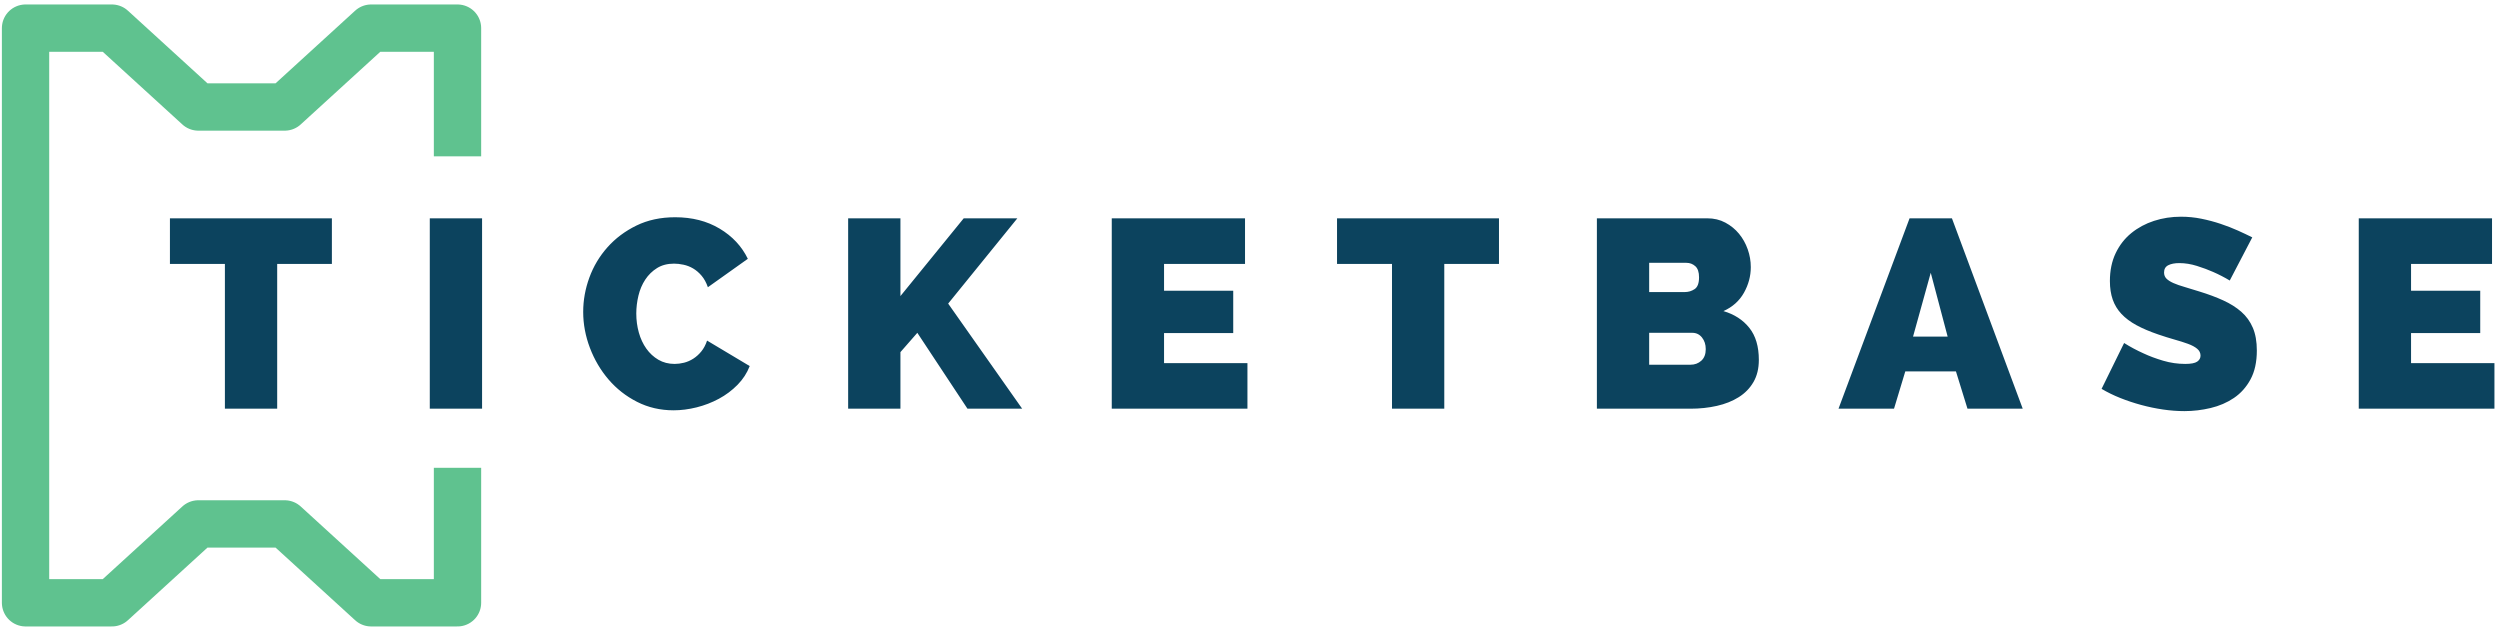
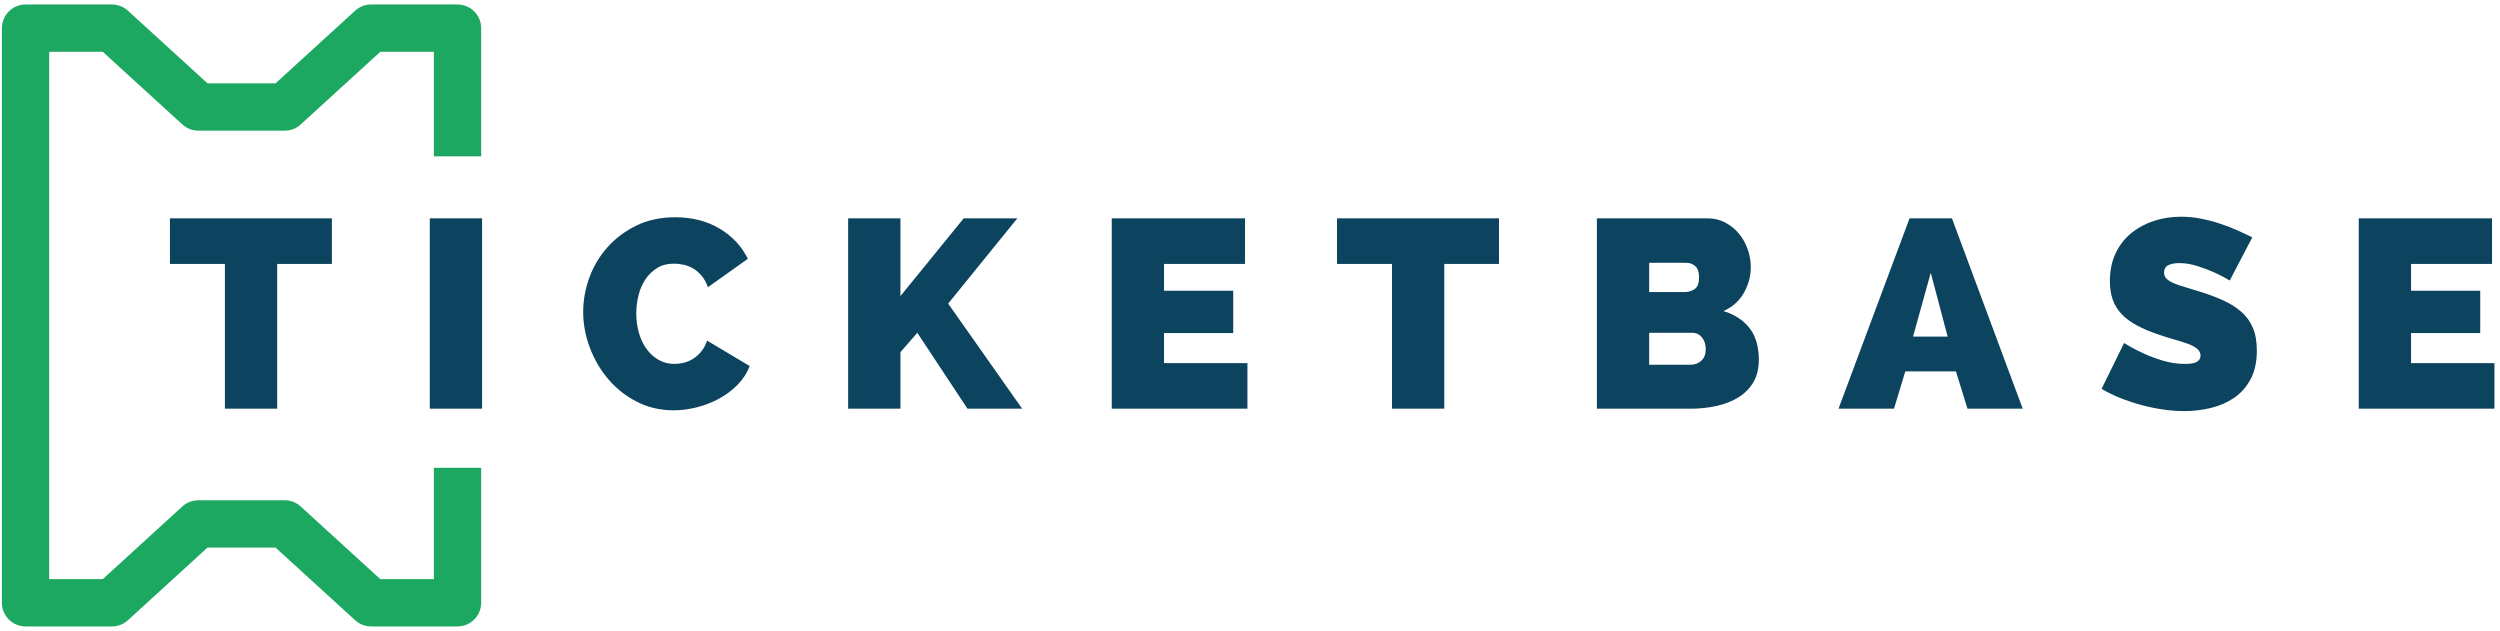
- <svg xmlns="http://www.w3.org/2000/svg" width="317px" height="80px" viewBox="0 0 317 80" version="1.1">
-   <defs />
-   <g id="Page-1" stroke="none" stroke-width="1" fill="none" fill-rule="evenodd">
-     <g id="regular-full" transform="translate(-53, -38)">
-       <g id="regular" transform="translate(56, 41)">
-         <path d="M55.012,16.823 L55.012,0.567 L44.057,0.567 L33.103,10.567 L22.148,10.567 L11.193,0.567 L0.239,0.567 L0.239,73.433 L11.193,73.433 L22.148,63.433 L33.103,63.433 L44.057,73.433 L55.012,73.433 L55.012,56.315" id="Path-3" stroke="#1CA861" stroke-width="6" stroke-linejoin="round" opacity="0.704" />
-         <path d="M39.083,30.463 L32.147,30.463 L32.147,48.823 L25.517,48.823 L25.517,30.463 L18.547,30.463 L18.547,24.683 L39.083,24.683 L39.083,30.463 Z M51.497,48.823 L51.497,24.683 L58.127,24.683 L58.127,48.823 L51.497,48.823 Z M70.949,36.549 C70.949,35.076 71.21,33.625 71.731,32.197 C72.253,30.769 73.018,29.488 74.026,28.355 C75.035,27.222 76.259,26.304 77.698,25.601 C79.138,24.898 80.775,24.547 82.611,24.547 C84.765,24.547 86.646,25.029 88.255,25.992 C89.865,26.955 91.055,28.23 91.825,29.817 L86.759,33.421 C86.555,32.832 86.289,32.344 85.96,31.959 C85.632,31.574 85.275,31.268 84.889,31.041 C84.504,30.814 84.096,30.656 83.665,30.565 C83.235,30.474 82.838,30.429 82.475,30.429 C81.637,30.429 80.917,30.616 80.316,30.99 C79.716,31.364 79.217,31.851 78.82,32.452 C78.424,33.053 78.135,33.733 77.953,34.492 C77.772,35.251 77.681,36.005 77.681,36.753 C77.681,37.592 77.789,38.396 78.004,39.167 C78.22,39.938 78.537,40.618 78.956,41.207 C79.376,41.796 79.886,42.267 80.486,42.618 C81.087,42.969 81.773,43.145 82.543,43.145 C82.929,43.145 83.325,43.094 83.733,42.992 C84.141,42.89 84.532,42.72 84.906,42.482 C85.28,42.244 85.62,41.938 85.926,41.564 C86.232,41.19 86.476,40.731 86.657,40.187 L92.063,43.417 C91.723,44.301 91.208,45.094 90.516,45.797 C89.825,46.5 89.037,47.089 88.153,47.565 C87.269,48.041 86.329,48.404 85.331,48.653 C84.334,48.902 83.359,49.027 82.407,49.027 C80.73,49.027 79.189,48.67 77.783,47.956 C76.378,47.242 75.171,46.296 74.162,45.117 C73.154,43.938 72.366,42.601 71.799,41.105 C71.233,39.609 70.949,38.09 70.949,36.549 L70.949,36.549 Z M104.545,48.823 L104.545,24.683 L111.175,24.683 L111.175,34.543 L119.199,24.683 L125.999,24.683 L117.227,35.495 L126.611,48.823 L119.675,48.823 L113.317,39.201 L111.175,41.649 L111.175,48.823 L104.545,48.823 Z M155.175,43.043 L155.175,48.823 L137.971,48.823 L137.971,24.683 L154.869,24.683 L154.869,30.463 L144.601,30.463 L144.601,33.863 L153.373,33.863 L153.373,39.235 L144.601,39.235 L144.601,43.043 L155.175,43.043 Z M187.071,30.463 L180.135,30.463 L180.135,48.823 L173.505,48.823 L173.505,30.463 L166.535,30.463 L166.535,24.683 L187.071,24.683 L187.071,30.463 Z M220.021,42.635 C220.021,43.723 219.795,44.658 219.341,45.44 C218.888,46.222 218.265,46.862 217.471,47.361 C216.678,47.86 215.754,48.228 214.7,48.466 C213.646,48.704 212.53,48.823 211.351,48.823 L199.485,48.823 L199.485,24.683 L213.493,24.683 C214.332,24.683 215.091,24.864 215.771,25.227 C216.451,25.59 217.029,26.06 217.505,26.638 C217.981,27.216 218.35,27.873 218.61,28.61 C218.871,29.347 219.001,30.1 219.001,30.871 C219.001,32.004 218.712,33.087 218.134,34.118 C217.556,35.149 216.689,35.926 215.533,36.447 C216.916,36.855 218.01,37.563 218.814,38.572 C219.619,39.581 220.021,40.935 220.021,42.635 L220.021,42.635 Z M213.289,41.275 C213.289,40.686 213.131,40.193 212.813,39.796 C212.496,39.399 212.088,39.201 211.589,39.201 L206.115,39.201 L206.115,43.247 L211.351,43.247 C211.895,43.247 212.354,43.077 212.728,42.737 C213.102,42.397 213.289,41.91 213.289,41.275 L213.289,41.275 Z M206.115,30.327 L206.115,34.033 L210.637,34.033 C211.091,34.033 211.504,33.908 211.878,33.659 C212.252,33.41 212.439,32.911 212.439,32.163 C212.439,31.506 212.281,31.035 211.963,30.752 C211.646,30.469 211.272,30.327 210.841,30.327 L206.115,30.327 Z M230.123,48.823 L239.133,24.683 L244.505,24.683 L253.481,48.823 L246.477,48.823 L245.015,44.097 L238.589,44.097 L237.161,48.823 L230.123,48.823 Z M241.819,31.585 L239.575,39.677 L243.961,39.677 L241.819,31.585 Z M279.733,32.571 C279.053,32.163 278.351,31.8 277.625,31.483 C277.013,31.211 276.328,30.956 275.568,30.718 C274.809,30.48 274.067,30.361 273.341,30.361 C272.752,30.361 272.282,30.452 271.93,30.633 C271.579,30.814 271.403,31.12 271.403,31.551 C271.403,31.868 271.505,32.129 271.709,32.333 C271.913,32.537 272.208,32.724 272.593,32.894 C272.979,33.064 273.449,33.228 274.004,33.387 C274.56,33.546 275.189,33.738 275.891,33.965 C277.002,34.305 278.005,34.679 278.9,35.087 C279.796,35.495 280.561,35.977 281.195,36.532 C281.83,37.087 282.317,37.762 282.657,38.555 C282.997,39.348 283.167,40.312 283.167,41.445 C283.167,42.896 282.901,44.114 282.368,45.1 C281.836,46.086 281.133,46.874 280.26,47.463 C279.388,48.052 278.402,48.477 277.302,48.738 C276.203,48.999 275.098,49.129 273.987,49.129 C273.103,49.129 272.197,49.061 271.267,48.925 C270.338,48.789 269.414,48.596 268.496,48.347 C267.578,48.098 266.694,47.803 265.844,47.463 C264.994,47.123 264.207,46.738 263.481,46.307 L266.337,40.493 C267.131,40.992 267.958,41.434 268.819,41.819 C269.545,42.159 270.366,42.465 271.284,42.737 C272.202,43.009 273.137,43.145 274.089,43.145 C274.815,43.145 275.319,43.049 275.602,42.856 C275.886,42.663 276.027,42.408 276.027,42.091 C276.027,41.751 275.886,41.462 275.602,41.224 C275.319,40.986 274.928,40.776 274.429,40.595 C273.931,40.414 273.358,40.232 272.712,40.051 C272.066,39.87 271.381,39.654 270.655,39.405 C269.59,39.042 268.672,38.651 267.901,38.232 C267.131,37.813 266.496,37.337 265.997,36.804 C265.499,36.271 265.13,35.665 264.892,34.985 C264.654,34.305 264.535,33.523 264.535,32.639 C264.535,31.302 264.779,30.123 265.266,29.103 C265.754,28.083 266.417,27.233 267.255,26.553 C268.094,25.873 269.052,25.357 270.128,25.006 C271.205,24.655 272.344,24.479 273.545,24.479 C274.429,24.479 275.291,24.564 276.129,24.734 C276.968,24.904 277.778,25.119 278.56,25.38 C279.342,25.641 280.073,25.924 280.753,26.23 C281.433,26.536 282.045,26.825 282.589,27.097 L279.733,32.571 Z M313.295,43.043 L313.295,48.823 L296.091,48.823 L296.091,24.683 L312.989,24.683 L312.989,30.463 L302.721,30.463 L302.721,33.863 L311.493,33.863 L311.493,39.235 L302.721,39.235 L302.721,43.043 L313.295,43.043 Z" id="TICKETBASE" fill="#0C435E" />
+ <svg xmlns="http://www.w3.org/2000/svg" width="317px" height="80px" version="1.1" xml:space="preserve" style="fill-rule:evenodd;clip-rule:evenodd;stroke-linejoin:round;stroke-miterlimit:1.414;">
+   <g>
+     <g id="regular">
+       <g>
+         <path d="M3.239,79.433C3.141,79.428 3.042,79.428 2.945,79.419C2.652,79.39 2.363,79.317 2.091,79.205C1.267,78.864 0.627,78.157 0.368,77.304C0.311,77.116 0.272,76.923 0.253,76.727C0.244,76.629 0.244,76.531 0.239,76.433L0.239,3.567C0.244,3.469 0.244,3.371 0.253,3.273C0.282,2.98 0.354,2.691 0.467,2.419C0.808,1.596 1.515,0.955 2.368,0.696C2.556,0.639 2.749,0.601 2.945,0.581C3.042,0.572 3.141,0.572 3.239,0.567L14.193,0.567C14.439,0.578 14.502,0.573 14.745,0.618C15.109,0.686 15.459,0.822 15.774,1.017C15.984,1.147 16.027,1.194 16.216,1.351L26.311,10.567L34.939,10.567L45.035,1.351C45.224,1.194 45.267,1.147 45.477,1.017C45.791,0.822 46.142,0.686 46.505,0.618C46.748,0.573 46.811,0.578 47.057,0.567L58.012,0.567C58.11,0.572 58.208,0.572 58.306,0.581C58.599,0.61 58.888,0.683 59.16,0.795C59.983,1.136 60.624,1.843 60.883,2.696C60.94,2.884 60.978,3.077 60.997,3.273C61.007,3.371 61.007,3.469 61.012,3.567L61.012,19.823L55.012,19.823L55.012,6.567L48.221,6.567L38.125,15.783C37.936,15.94 37.893,15.987 37.683,16.117C37.368,16.312 37.018,16.448 36.654,16.516C36.411,16.561 36.348,16.556 36.102,16.567L25.148,16.567C24.902,16.556 24.839,16.561 24.596,16.516C24.232,16.448 23.882,16.312 23.567,16.117C23.357,15.987 23.315,15.94 23.125,15.783L13.03,6.567L6.239,6.567L6.239,73.433L13.03,73.433L23.125,64.217C23.315,64.06 23.357,64.013 23.567,63.883C23.882,63.688 24.232,63.552 24.596,63.484C24.839,63.439 24.902,63.444 25.148,63.433L36.102,63.433C36.348,63.444 36.411,63.439 36.654,63.484C37.018,63.552 37.368,63.688 37.683,63.883C37.893,64.013 37.936,64.06 38.125,64.217L48.221,73.433L55.012,73.433L55.012,59.316L61.012,59.316L61.012,76.433C61.007,76.531 61.007,76.629 60.997,76.727C60.978,76.923 60.94,77.116 60.883,77.304C60.624,78.157 59.983,78.864 59.16,79.205C58.888,79.317 58.599,79.39 58.306,79.419C58.208,79.428 58.11,79.428 58.012,79.433L47.057,79.433C46.811,79.422 46.748,79.427 46.505,79.382C46.142,79.314 45.791,79.178 45.477,78.983C45.267,78.853 45.224,78.806 45.035,78.649L34.939,69.433L26.311,69.433L16.216,78.649C16.027,78.806 15.984,78.853 15.774,78.983C15.459,79.178 15.109,79.314 14.745,79.382C14.502,79.427 14.439,79.422 14.193,79.433C10.542,79.433 6.89,79.433 3.239,79.433Z" style="fill:rgb(28,168,97);fill-rule:nonzero;" />
      </g>
+       <path id="TICKETBASE" d="M42.083,33.463L35.147,33.463L35.147,51.823L28.517,51.823L28.517,33.463L21.547,33.463L21.547,27.683L42.083,27.683ZM54.497,51.823L54.497,27.683L61.127,27.683L61.127,51.823ZM73.949,39.549C73.949,38.075 74.21,36.625 74.731,35.197C75.253,33.769 76.018,32.488 77.026,31.355C78.035,30.221 79.259,29.303 80.698,28.601C82.138,27.898 83.775,27.547 85.611,27.547C87.765,27.547 89.646,28.029 91.255,28.992C92.865,29.955 94.055,31.23 94.825,32.817L89.759,36.421C89.555,35.831 89.289,35.344 88.96,34.959C88.632,34.574 88.275,34.267 87.889,34.041C87.504,33.814 87.096,33.656 86.665,33.565C86.235,33.474 85.838,33.429 85.475,33.429C84.637,33.429 83.917,33.616 83.316,33.99C82.716,34.364 82.217,34.851 81.82,35.452C81.424,36.053 81.135,36.733 80.953,37.492C80.772,38.251 80.681,39.005 80.681,39.753C80.681,40.592 80.789,41.396 81.004,42.167C81.22,42.938 81.537,43.617 81.956,44.207C82.376,44.796 82.886,45.267 83.486,45.618C84.087,45.969 84.773,46.145 85.543,46.145C85.929,46.145 86.325,46.094 86.733,45.992C87.141,45.89 87.532,45.72 87.906,45.482C88.28,45.244 88.62,44.938 88.926,44.564C89.232,44.19 89.476,43.731 89.657,43.187L95.063,46.417C94.723,47.301 94.208,48.094 93.516,48.797C92.825,49.499 92.037,50.089 91.153,50.565C90.269,51.041 89.329,51.404 88.331,51.653C87.334,51.902 86.359,52.027 85.407,52.027C83.73,52.027 82.189,51.67 80.783,50.956C79.378,50.242 78.171,49.295 77.162,48.117C76.154,46.938 75.366,45.601 74.799,44.105C74.233,42.609 73.949,41.09 73.949,39.549ZM107.545,51.823L107.545,27.683L114.175,27.683L114.175,37.543L122.199,27.683L128.999,27.683L120.227,38.495L129.611,51.823L122.675,51.823L116.317,42.201L114.175,44.649L114.175,51.823ZM158.175,46.043L158.175,51.823L140.971,51.823L140.971,27.683L157.869,27.683L157.869,33.463L147.601,33.463L147.601,36.863L156.373,36.863L156.373,42.235L147.601,42.235L147.601,46.043ZM190.071,33.463L183.135,33.463L183.135,51.823L176.505,51.823L176.505,33.463L169.535,33.463L169.535,27.683L190.071,27.683ZM223.021,45.635C223.021,46.723 222.795,47.658 222.341,48.44C221.888,49.222 221.265,49.862 220.471,50.361C219.678,50.859 218.754,51.228 217.7,51.466C216.646,51.704 215.53,51.823 214.351,51.823L202.485,51.823L202.485,27.683L216.493,27.683C217.332,27.683 218.091,27.864 218.771,28.227C219.451,28.59 220.029,29.06 220.505,29.638C220.981,30.216 221.35,30.873 221.61,31.61C221.871,32.346 222.001,33.1 222.001,33.871C222.001,35.004 221.712,36.087 221.134,37.118C220.556,38.149 219.689,38.925 218.533,39.447C219.916,39.855 221.01,40.563 221.814,41.572C222.619,42.581 223.021,43.935 223.021,45.635ZM216.289,44.275C216.289,43.685 216.131,43.193 215.813,42.796C215.496,42.399 215.088,42.201 214.589,42.201L209.115,42.201L209.115,46.247L214.351,46.247C214.895,46.247 215.354,46.077 215.728,45.737C216.102,45.397 216.289,44.91 216.289,44.275ZM209.115,33.327L209.115,37.033L213.637,37.033C214.091,37.033 214.504,36.908 214.878,36.659C215.252,36.41 215.439,35.911 215.439,35.163C215.439,34.505 215.281,34.035 214.963,33.752C214.646,33.468 214.272,33.327 213.841,33.327ZM233.123,51.823L242.133,27.683L247.505,27.683L256.481,51.823L249.477,51.823L248.015,47.097L241.589,47.097L240.161,51.823ZM244.819,34.585L242.575,42.677L246.961,42.677ZM282.733,35.571C282.053,35.163 281.351,34.8 280.625,34.483C280.013,34.211 279.328,33.956 278.568,33.718C277.809,33.48 277.067,33.361 276.341,33.361C275.752,33.361 275.282,33.452 274.93,33.633C274.579,33.814 274.403,34.12 274.403,34.551C274.403,34.868 274.505,35.129 274.709,35.333C274.913,35.537 275.208,35.724 275.593,35.894C275.979,36.064 276.449,36.228 277.004,36.387C277.56,36.545 278.189,36.738 278.891,36.965C280.002,37.305 281.005,37.679 281.9,38.087C282.796,38.495 283.561,38.977 284.195,39.532C284.83,40.087 285.317,40.761 285.657,41.555C285.997,42.348 286.167,43.312 286.167,44.445C286.167,45.895 285.901,47.114 285.368,48.1C284.836,49.086 284.133,49.873 283.26,50.463C282.388,51.052 281.402,51.477 280.302,51.738C279.203,51.998 278.098,52.129 276.987,52.129C276.103,52.129 275.197,52.061 274.267,51.925C273.338,51.789 272.414,51.596 271.496,51.347C270.578,51.097 269.694,50.803 268.844,50.463C267.994,50.123 267.207,49.737 266.481,49.307L269.337,43.493C270.131,43.992 270.958,44.434 271.819,44.819C272.545,45.159 273.366,45.465 274.284,45.737C275.202,46.009 276.137,46.145 277.089,46.145C277.815,46.145 278.319,46.048 278.602,45.856C278.886,45.663 279.027,45.408 279.027,45.091C279.027,44.751 278.886,44.462 278.602,44.224C278.319,43.986 277.928,43.776 277.429,43.595C276.931,43.413 276.358,43.232 275.712,43.051C275.066,42.87 274.381,42.654 273.655,42.405C272.59,42.042 271.672,41.651 270.901,41.232C270.131,40.812 269.496,40.337 268.997,39.804C268.499,39.271 268.13,38.665 267.892,37.985C267.654,37.305 267.535,36.523 267.535,35.639C267.535,34.301 267.779,33.123 268.266,32.103C268.754,31.083 269.417,30.233 270.255,29.553C271.094,28.873 272.052,28.357 273.128,28.006C274.205,27.654 275.344,27.479 276.545,27.479C277.429,27.479 278.291,27.564 279.129,27.734C279.968,27.904 280.778,28.119 281.56,28.38C282.342,28.64 283.073,28.924 283.753,29.23C284.433,29.536 285.045,29.825 285.589,30.097ZM316.295,46.043L316.295,51.823L299.091,51.823L299.091,27.683L315.989,27.683L315.989,33.463L305.721,33.463L305.721,36.863L314.493,36.863L314.493,42.235L305.721,42.235L305.721,46.043Z" style="fill:rgb(12,67,94);" />
    </g>
  </g>
</svg>
